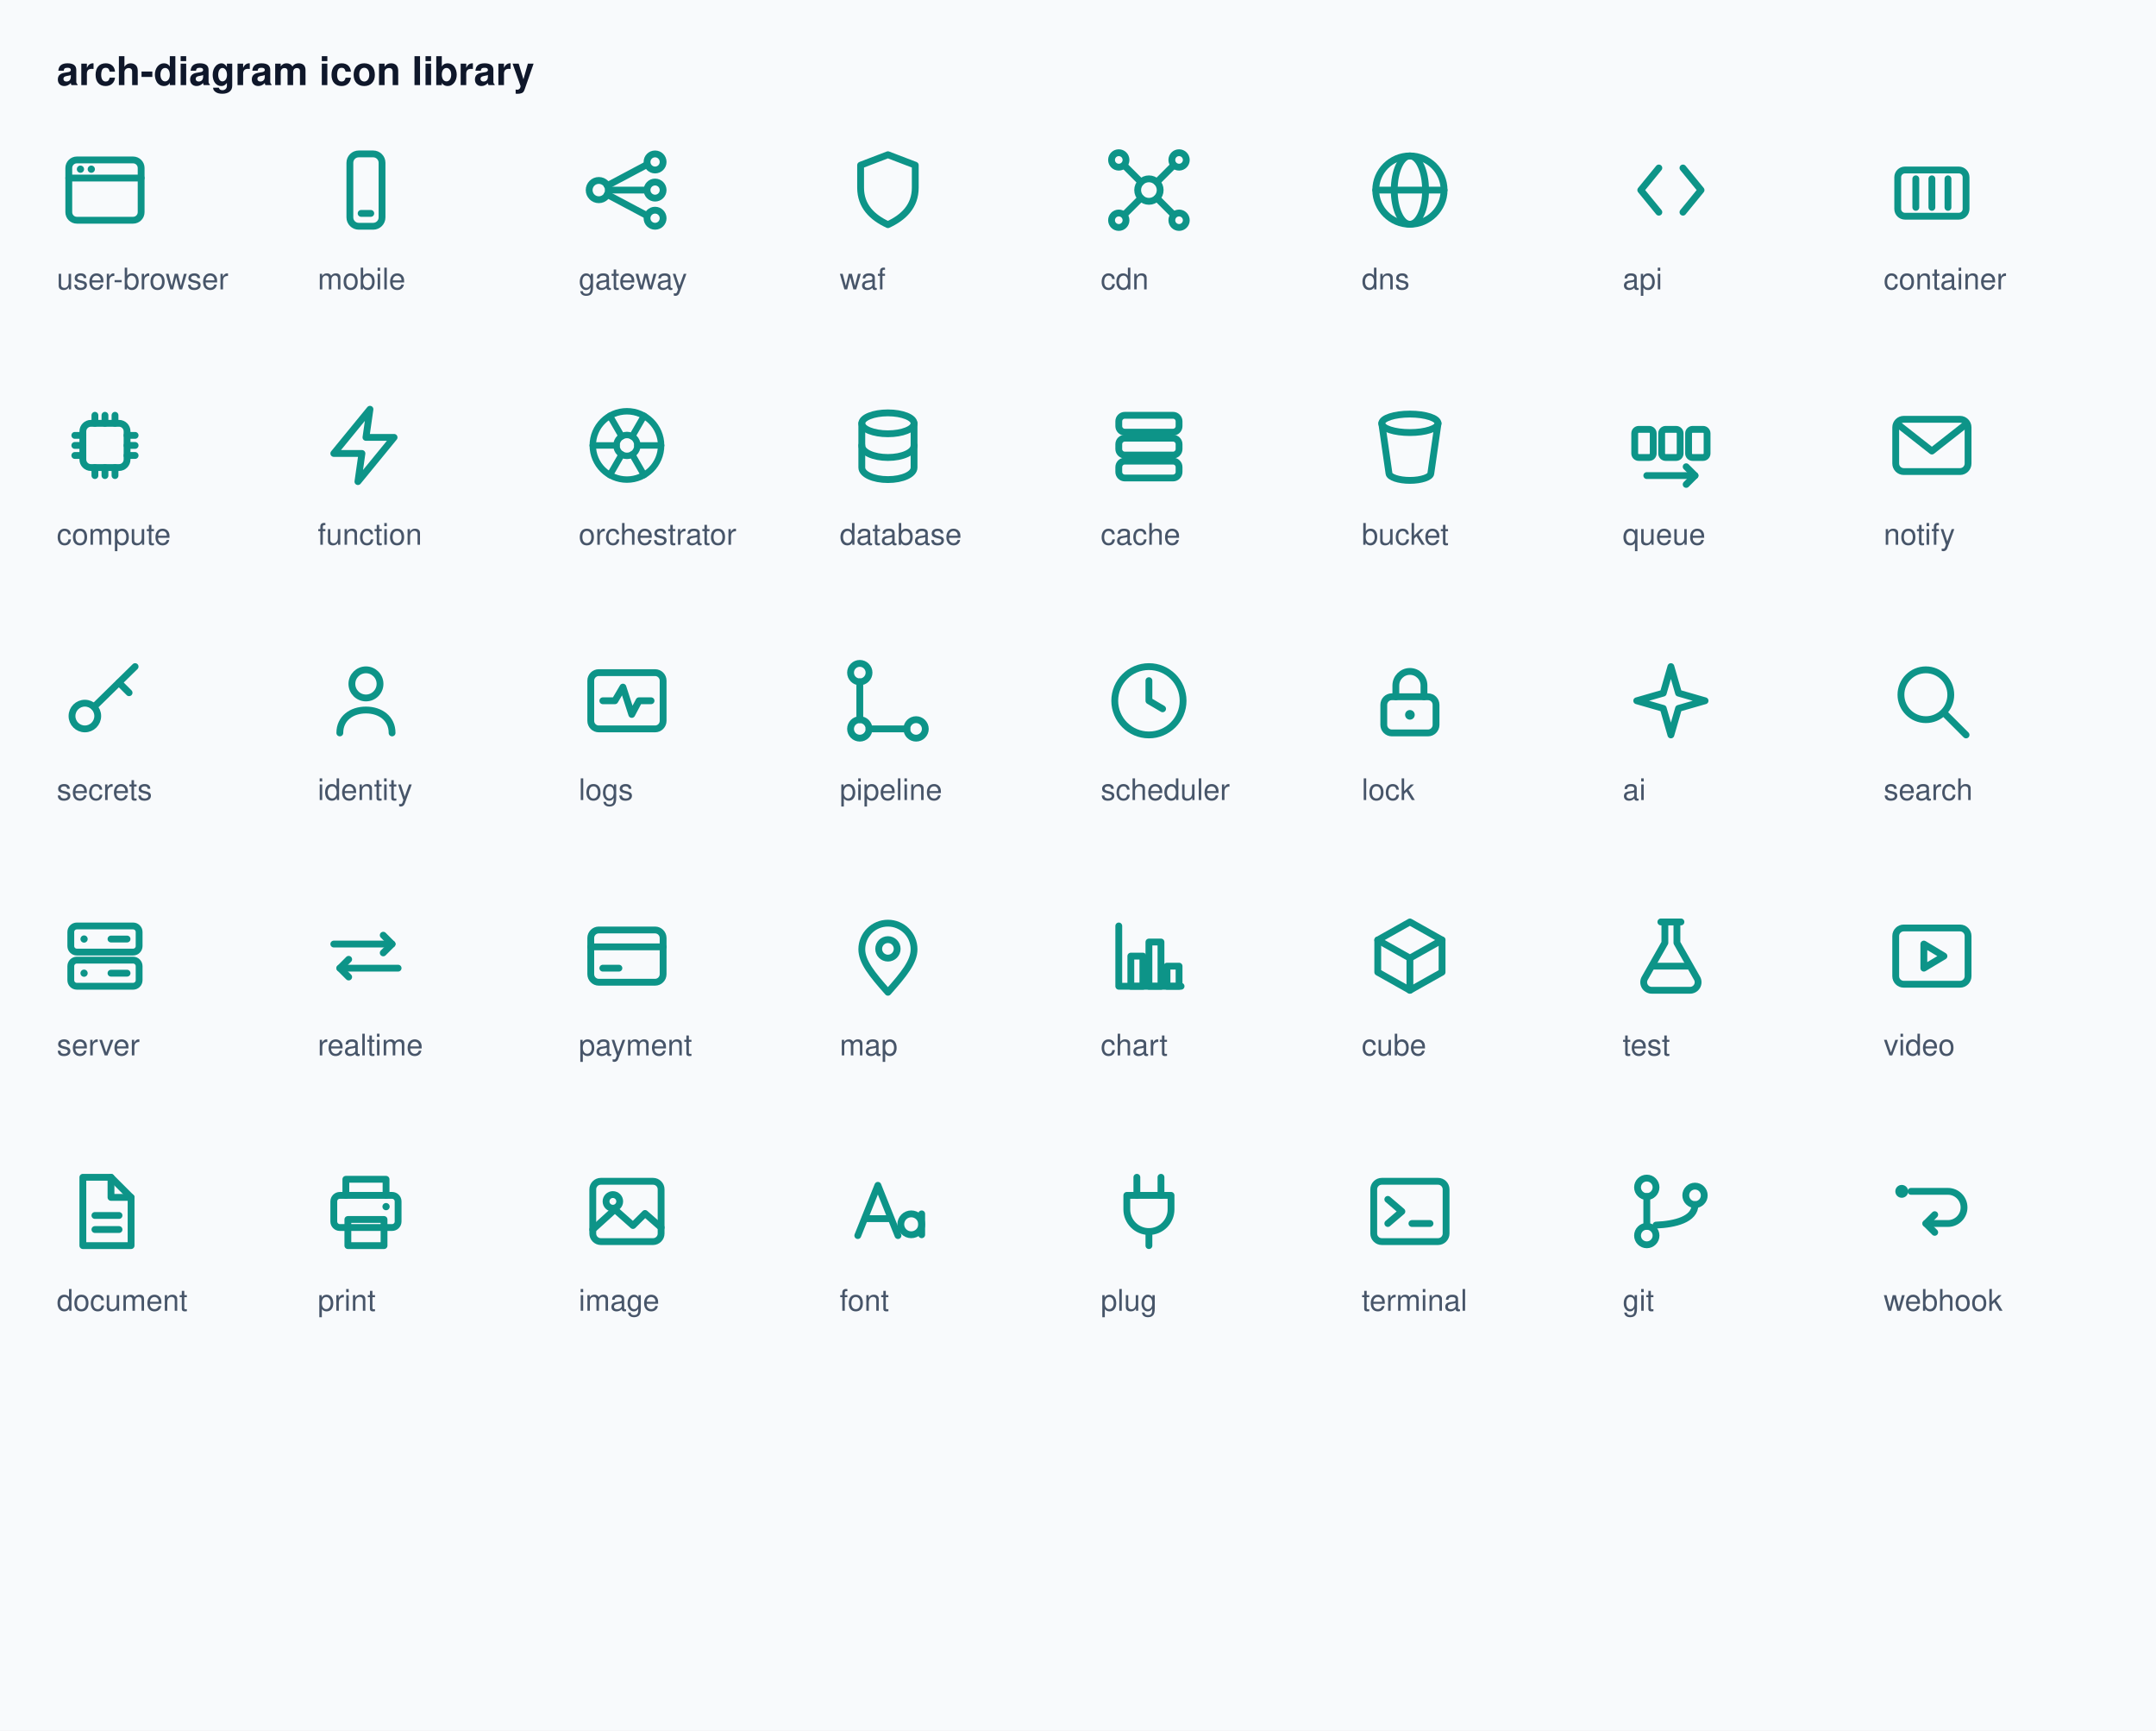
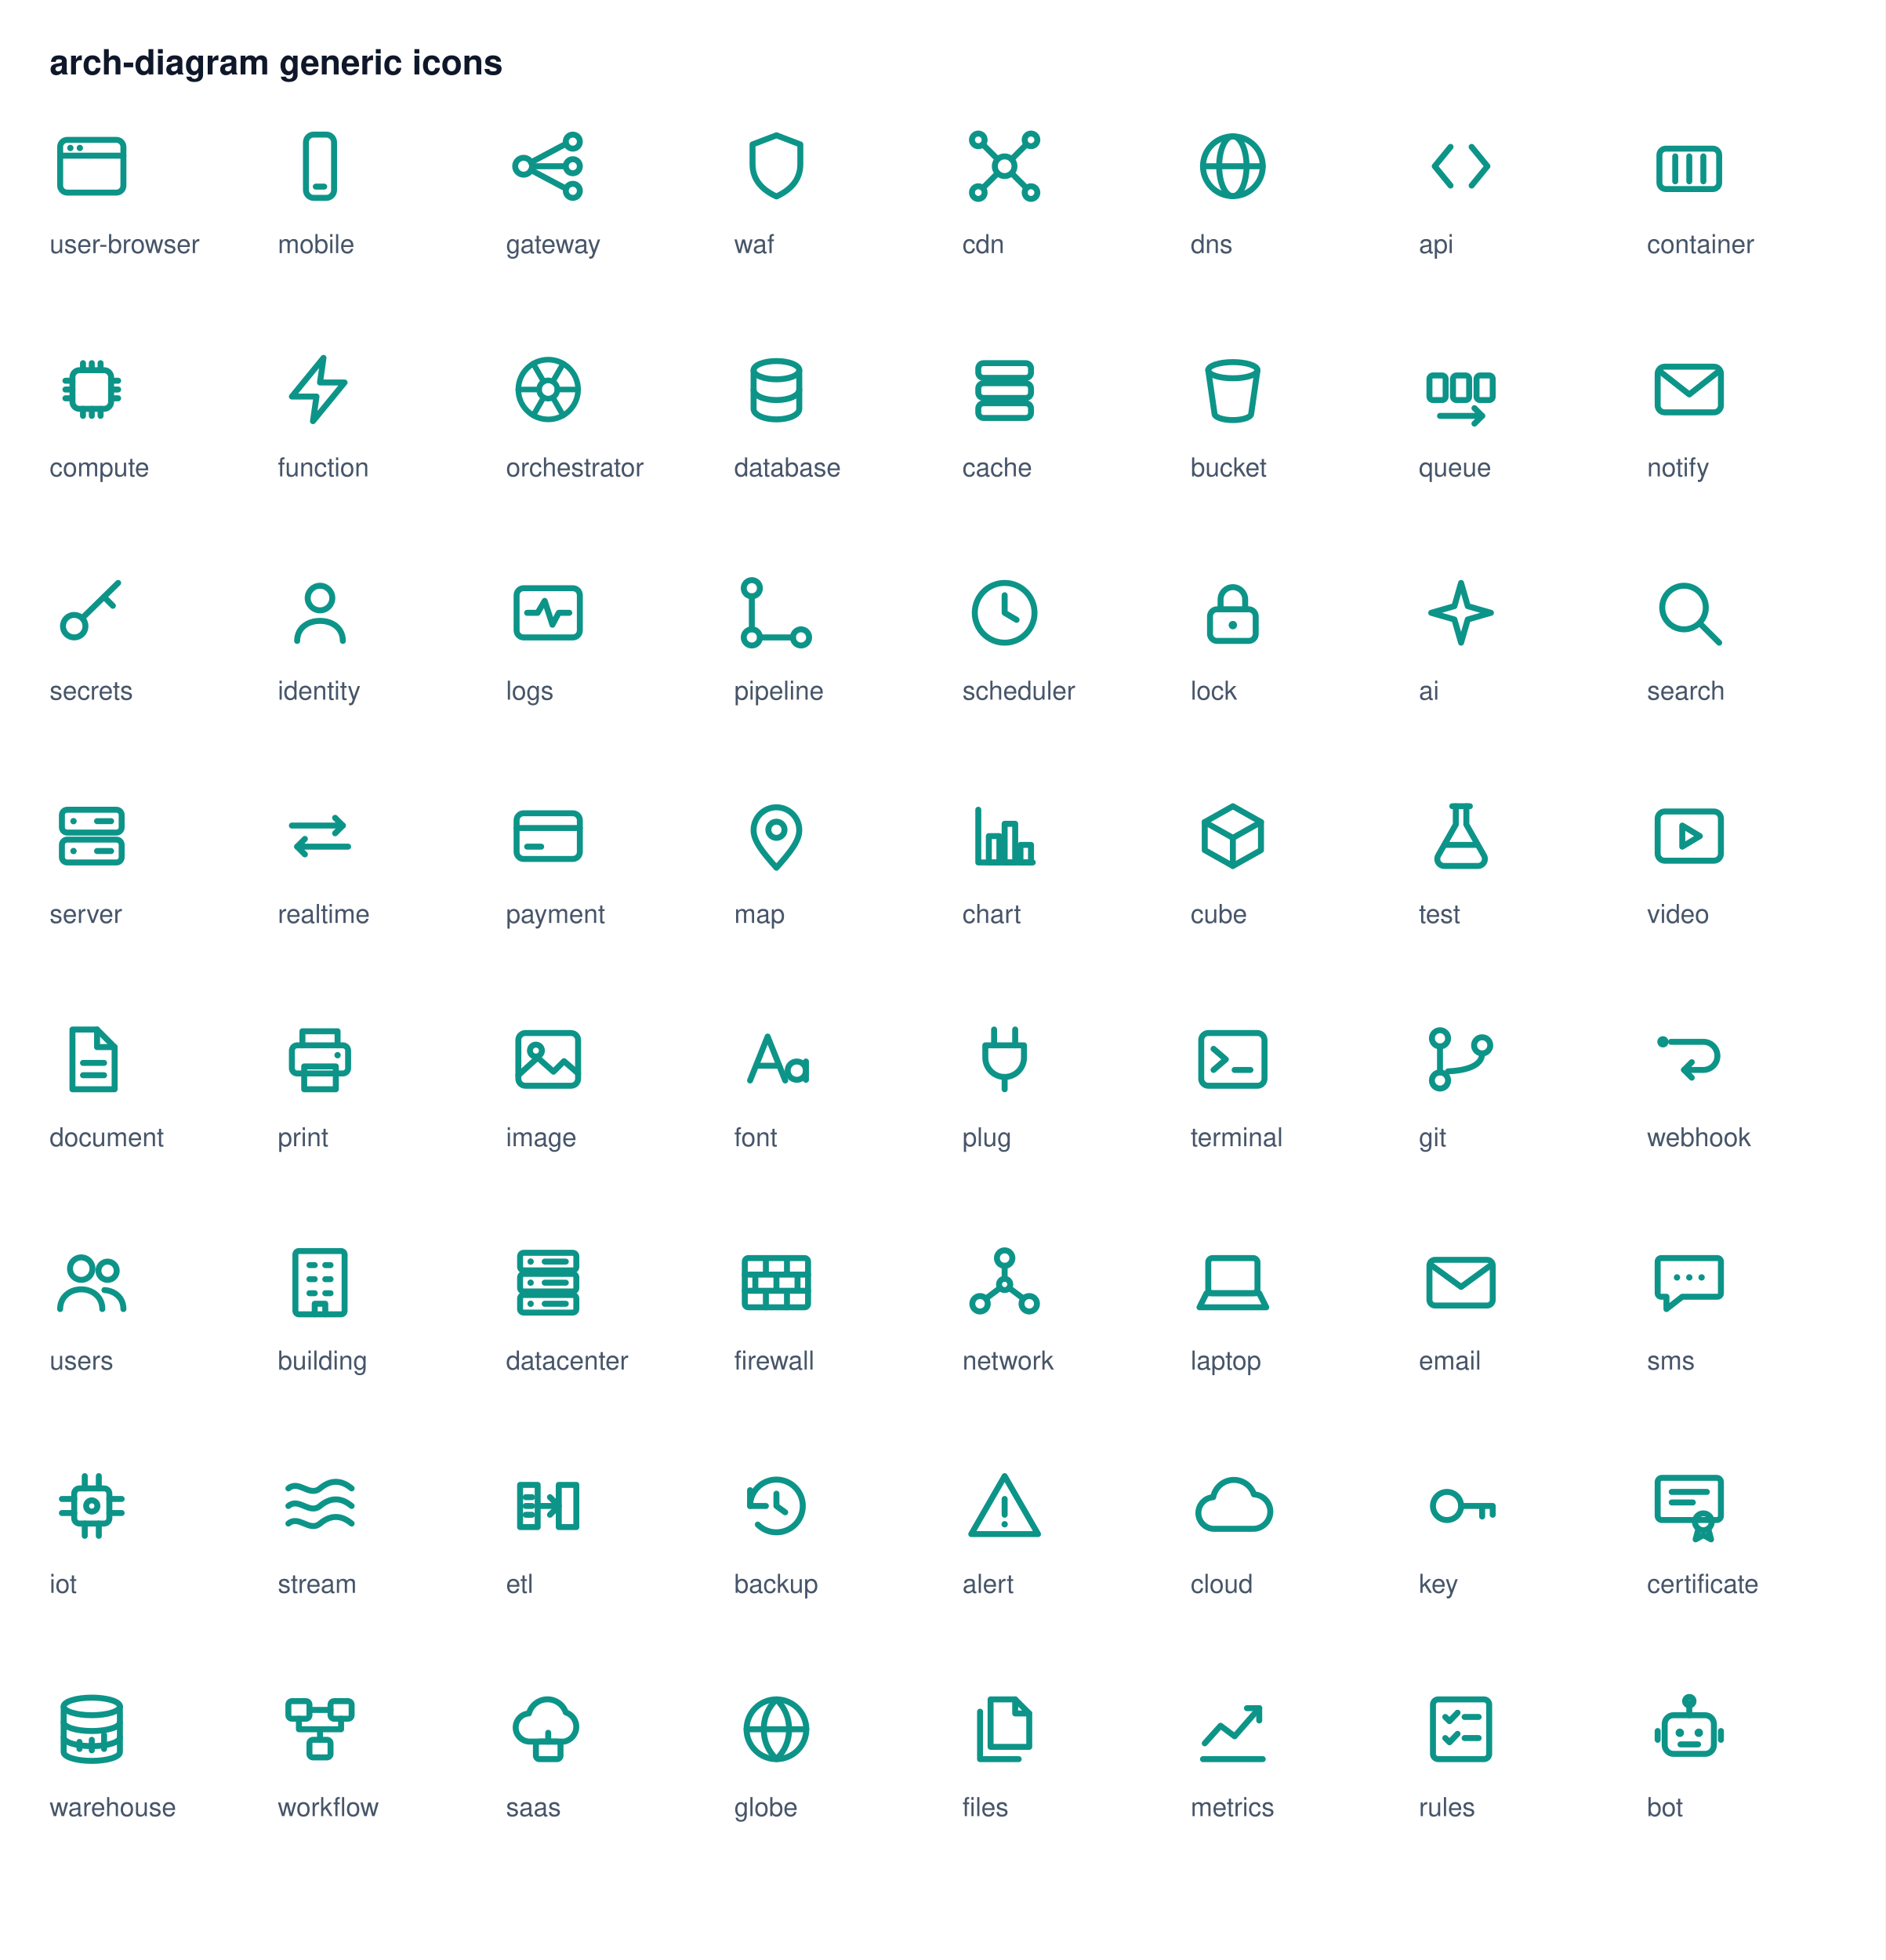
- <svg xmlns="http://www.w3.org/2000/svg" viewBox="0 0 760 610" font-family="-apple-system, Helvetica, Arial, sans-serif">
+ <svg xmlns="http://www.w3.org/2000/svg" viewBox="0 0 760 790" font-family="-apple-system, Helvetica, Arial, sans-serif">
  <defs>
    <symbol id="user-browser" viewBox="0 0 24 24">
      <g fill="none" stroke="currentColor" stroke-width="1.7" stroke-linecap="round" stroke-linejoin="round">
        <rect x="3" y="4.5" width="18" height="15" rx="2" />
        <line x1="3" y1="9" x2="21" y2="9" />
        <circle cx="5.9" cy="6.8" r="0.9" fill="currentColor" stroke="none" />
        <circle cx="8.6" cy="6.8" r="0.9" fill="currentColor" stroke="none" />
      </g>
    </symbol>
    <symbol id="mobile" viewBox="0 0 24 24">
      <g fill="none" stroke="currentColor" stroke-width="1.7" stroke-linecap="round" stroke-linejoin="round">
        <rect x="8" y="3" width="8" height="18" rx="2.2" />
        <line x1="10.8" y1="17.8" x2="13.2" y2="17.8" />
      </g>
    </symbol>
    <symbol id="gateway" viewBox="0 0 24 24">
      <g fill="none" stroke="currentColor" stroke-width="1.7" stroke-linecap="round" stroke-linejoin="round">
        <circle cx="5" cy="12" r="2.4" />
        <circle cx="19" cy="5" r="2" />
        <circle cx="19" cy="12" r="2" />
        <circle cx="19" cy="19" r="2" />
        <line x1="7.1" y1="10.9" x2="16.9" y2="5.7" />
        <line x1="7.4" y1="12" x2="16.8" y2="12" />
        <line x1="7.1" y1="13.1" x2="16.9" y2="18.3" />
      </g>
    </symbol>
    <symbol id="waf" viewBox="0 0 24 24">
      <g fill="none" stroke="currentColor" stroke-width="1.7" stroke-linecap="round" stroke-linejoin="round">
        <path d="M12 3.2 L18.8 5.8 v5.6 c0 4.6 -2.9 7.4 -6.8 9.2 c-3.9 -1.8 -6.8 -4.6 -6.8 -9.2 V5.8 Z" />
      </g>
    </symbol>
    <symbol id="cdn" viewBox="0 0 24 24">
      <g fill="none" stroke="currentColor" stroke-width="1.7" stroke-linecap="round" stroke-linejoin="round">
        <circle cx="12" cy="12" r="2.8" />
        <circle cx="4.5" cy="4.5" r="1.8" />
        <circle cx="19.5" cy="4.5" r="1.8" />
        <circle cx="4.5" cy="19.5" r="1.8" />
        <circle cx="19.5" cy="19.5" r="1.8" />
        <line x1="10" y1="10" x2="5.9" y2="5.9" />
        <line x1="14" y1="10" x2="18.1" y2="5.9" />
        <line x1="10" y1="14" x2="5.9" y2="18.1" />
        <line x1="14" y1="14" x2="18.1" y2="18.1" />
      </g>
    </symbol>
    <symbol id="dns" viewBox="0 0 24 24">
      <g fill="none" stroke="currentColor" stroke-width="1.7" stroke-linecap="round" stroke-linejoin="round">
        <circle cx="12" cy="12" r="8.5" />
        <line x1="3.5" y1="12" x2="20.5" y2="12" />
        <ellipse cx="12" cy="12" rx="3.9" ry="8.5" />
      </g>
    </symbol>
    <symbol id="api" viewBox="0 0 24 24">
      <g fill="none" stroke="currentColor" stroke-width="1.7" stroke-linecap="round" stroke-linejoin="round">
        <path d="M9 6.5 L4.5 12 L9 17.5" />
        <path d="M15 6.5 L19.5 12 L15 17.5" />
      </g>
    </symbol>
    <symbol id="container" viewBox="0 0 24 24">
      <g fill="none" stroke="currentColor" stroke-width="1.7" stroke-linecap="round" stroke-linejoin="round">
        <rect x="3.5" y="7" width="17" height="11.5" rx="1.8" />
        <line x1="8" y1="9.2" x2="8" y2="16.3" />
        <line x1="12" y1="9.2" x2="12" y2="16.3" />
        <line x1="16" y1="9.2" x2="16" y2="16.3" />
      </g>
    </symbol>
    <symbol id="compute" viewBox="0 0 24 24">
      <g fill="none" stroke="currentColor" stroke-width="1.7" stroke-linecap="round" stroke-linejoin="round">
        <rect x="6.5" y="6.5" width="11" height="11" rx="2" />
        <line x1="9.5" y1="4.5" x2="9.5" y2="6.5" />
        <line x1="12" y1="4.5" x2="12" y2="6.5" />
        <line x1="14.5" y1="4.5" x2="14.5" y2="6.5" />
        <line x1="9.5" y1="17.5" x2="9.5" y2="19.5" />
        <line x1="12" y1="17.5" x2="12" y2="19.5" />
        <line x1="14.5" y1="17.5" x2="14.5" y2="19.5" />
        <line x1="4.5" y1="9.5" x2="6.5" y2="9.5" />
        <line x1="4.5" y1="12" x2="6.5" y2="12" />
        <line x1="4.5" y1="14.5" x2="6.5" y2="14.5" />
        <line x1="17.5" y1="9.5" x2="19.5" y2="9.5" />
        <line x1="17.5" y1="12" x2="19.5" y2="12" />
        <line x1="17.5" y1="14.5" x2="19.5" y2="14.5" />
      </g>
    </symbol>
    <symbol id="function" viewBox="0 0 24 24">
      <g fill="none" stroke="currentColor" stroke-width="1.7" stroke-linecap="round" stroke-linejoin="round">
        <path d="M13 3 L4 14 h7 l-1 7 9 -11 h-7 l1 -7 z" />
      </g>
    </symbol>
    <symbol id="orchestrator" viewBox="0 0 24 24">
      <g fill="none" stroke="currentColor" stroke-width="1.6" stroke-linecap="round" stroke-linejoin="round">
        <circle cx="12" cy="12" r="8.5" />
        <circle cx="12" cy="12" r="2.6" />
        <line x1="14.6" y1="12" x2="20.5" y2="12" />
        <line x1="13.3" y1="14.25" x2="16.25" y2="19.36" />
        <line x1="10.7" y1="14.25" x2="7.75" y2="19.36" />
        <line x1="9.4" y1="12" x2="3.5" y2="12" />
        <line x1="10.7" y1="9.75" x2="7.75" y2="4.64" />
        <line x1="13.3" y1="9.75" x2="16.25" y2="4.64" />
      </g>
    </symbol>
    <symbol id="database" viewBox="0 0 24 24">
      <g fill="none" stroke="currentColor" stroke-width="1.7" stroke-linecap="round" stroke-linejoin="round">
        <ellipse cx="12" cy="6.5" rx="6.5" ry="2.6" />
        <path d="M5.5 6.5 v11 c0 1.7 2.9 3 6.5 3 s6.5 -1.3 6.5 -3 v-11" />
        <path d="M5.5 12 c0 1.7 2.9 3 6.5 3 s6.5 -1.3 6.5 -3" />
      </g>
    </symbol>
    <symbol id="cache" viewBox="0 0 24 24">
      <g fill="none" stroke="currentColor" stroke-width="1.7" stroke-linecap="round" stroke-linejoin="round">
        <rect x="4.5" y="4.5" width="15" height="4.2" rx="1.5" />
        <rect x="4.5" y="10.2" width="15" height="4.2" rx="1.5" />
        <rect x="4.5" y="15.9" width="15" height="4.2" rx="1.5" />
      </g>
    </symbol>
    <symbol id="bucket" viewBox="0 0 24 24">
      <g fill="none" stroke="currentColor" stroke-width="1.7" stroke-linecap="round" stroke-linejoin="round">
        <ellipse cx="12" cy="6.5" rx="7" ry="2.3" />
        <path d="M5 6.5 L6.8 19 c0.1 0.9 2.4 1.7 5.2 1.7 s5.1 -0.8 5.2 -1.7 L19 6.5" />
      </g>
    </symbol>
    <symbol id="queue" viewBox="0 0 24 24">
      <g fill="none" stroke="currentColor" stroke-width="1.7" stroke-linecap="round" stroke-linejoin="round">
        <rect x="3" y="8" width="4.6" height="7" rx="1" />
        <rect x="9.7" y="8" width="4.6" height="7" rx="1" />
        <rect x="16.4" y="8" width="4.6" height="7" rx="1" />
        <line x1="6" y1="19.5" x2="18" y2="19.5" />
        <path d="M15.8 17.3 L18 19.5 L15.8 21.7" fill="none" />
      </g>
    </symbol>
    <symbol id="notify" viewBox="0 0 24 24">
      <g fill="none" stroke="currentColor" stroke-width="1.7" stroke-linecap="round" stroke-linejoin="round">
        <rect x="3" y="5.5" width="18" height="13" rx="2" />
        <path d="M3.6 6.8 L12 13.4 L20.4 6.8" />
      </g>
    </symbol>
    <symbol id="secrets" viewBox="0 0 24 24">
      <g fill="none" stroke="currentColor" stroke-width="1.7" stroke-linecap="round" stroke-linejoin="round">
        <circle cx="7" cy="15.8" r="3.2" />
        <line x1="9.3" y1="13.5" x2="19.5" y2="3.5" />
        <line x1="15.5" y1="7.5" x2="18" y2="10" />
      </g>
    </symbol>
    <symbol id="identity" viewBox="0 0 24 24">
      <g fill="none" stroke="currentColor" stroke-width="1.7" stroke-linecap="round" stroke-linejoin="round">
        <circle cx="12" cy="7.8" r="3.5" />
        <path d="M5.5 20 c0 -3.6 2.9 -5.7 6.5 -5.7 s6.5 2.1 6.5 5.7" />
      </g>
    </symbol>
    <symbol id="logs" viewBox="0 0 24 24">
      <g fill="none" stroke="currentColor" stroke-width="1.7" stroke-linecap="round" stroke-linejoin="round">
        <rect x="3" y="5" width="18" height="14" rx="2" />
        <polyline points="6,12 9,12 11,8.6 13.2,15.4 15,12 18,12" />
      </g>
    </symbol>
    <symbol id="pipeline" viewBox="0 0 24 24">
      <g fill="none" stroke="currentColor" stroke-width="1.7" stroke-linecap="round" stroke-linejoin="round">
        <circle cx="5" cy="5" r="2.3" />
        <circle cx="5" cy="19" r="2.3" />
        <circle cx="19" cy="19" r="2.3" />
        <line x1="5" y1="7.3" x2="5" y2="16.7" />
        <line x1="7.3" y1="19" x2="16.7" y2="19" />
      </g>
    </symbol>
    <symbol id="scheduler" viewBox="0 0 24 24">
      <g fill="none" stroke="currentColor" stroke-width="1.7" stroke-linecap="round" stroke-linejoin="round">
        <circle cx="12" cy="12" r="8.5" />
        <path d="M12 7 v5 l3.4 2" />
      </g>
    </symbol>
    <symbol id="lock" viewBox="0 0 24 24">
      <g fill="none" stroke="currentColor" stroke-width="1.7" stroke-linecap="round" stroke-linejoin="round">
        <rect x="5.5" y="11" width="13" height="9" rx="2" />
        <path d="M8.5 11 V8.2 a3.5 3.5 0 0 1 7 0 V11" />
        <circle cx="12" cy="15.5" r="1.2" fill="currentColor" stroke="none" />
      </g>
    </symbol>
    <symbol id="ai" viewBox="0 0 24 24">
      <g fill="none" stroke="currentColor" stroke-width="1.7" stroke-linecap="round" stroke-linejoin="round">
        <path d="M12 3.5 L13.9 10.1 L20.5 12 L13.9 13.9 L12 20.5 L10.1 13.9 L3.5 12 L10.1 10.1 Z" />
      </g>
    </symbol>
    <symbol id="search" viewBox="0 0 24 24">
      <g fill="none" stroke="currentColor" stroke-width="1.7" stroke-linecap="round" stroke-linejoin="round">
        <circle cx="10.5" cy="10.5" r="6.2" />
        <line x1="15.1" y1="15.1" x2="20.5" y2="20.5" />
      </g>
    </symbol>
    <symbol id="server" viewBox="0 0 24 24">
      <g fill="none" stroke="currentColor" stroke-width="1.7" stroke-linecap="round" stroke-linejoin="round">
        <rect x="3.5" y="4.5" width="17" height="6.5" rx="1.5" />
        <rect x="3.5" y="13" width="17" height="6.5" rx="1.5" />
        <circle cx="6.8" cy="7.75" r="0.9" fill="currentColor" stroke="none" />
        <circle cx="6.8" cy="16.25" r="0.9" fill="currentColor" stroke="none" />
        <line x1="13.5" y1="7.75" x2="17.5" y2="7.75" />
        <line x1="13.5" y1="16.25" x2="17.5" y2="16.25" />
      </g>
    </symbol>
    <symbol id="realtime" viewBox="0 0 24 24">
      <g fill="none" stroke="currentColor" stroke-width="1.7" stroke-linecap="round" stroke-linejoin="round">
        <line x1="4" y1="9" x2="18.5" y2="9" />
        <path d="M16.3 6.8 L18.5 9 L16.3 11.2" />
        <line x1="20" y1="15" x2="5.5" y2="15" />
        <path d="M7.7 12.8 L5.5 15 L7.7 17.2" />
      </g>
    </symbol>
    <symbol id="payment" viewBox="0 0 24 24">
      <g fill="none" stroke="currentColor" stroke-width="1.7" stroke-linecap="round" stroke-linejoin="round">
        <rect x="3" y="5.5" width="18" height="13" rx="2" />
        <line x1="3" y1="9.7" x2="21" y2="9.7" />
        <line x1="6" y1="15" x2="10" y2="15" />
      </g>
    </symbol>
    <symbol id="map" viewBox="0 0 24 24">
      <g fill="none" stroke="currentColor" stroke-width="1.7" stroke-linecap="round" stroke-linejoin="round">
        <path d="M12 21 c-4 -4.5 -6.5 -7.6 -6.5 -10.7 a6.5 6.5 0 0 1 13 0 c0 3.1 -2.5 6.2 -6.5 10.7 Z" />
        <circle cx="12" cy="10.2" r="2.3" />
      </g>
    </symbol>
    <symbol id="chart" viewBox="0 0 24 24">
      <g fill="none" stroke="currentColor" stroke-width="1.7" stroke-linecap="round" stroke-linejoin="round">
        <path d="M4.5 4.5 V19.5 H20" />
        <rect x="7.5" y="12" width="3" height="7.5" />
        <rect x="12" y="8.5" width="3" height="11" />
        <rect x="16.5" y="14.5" width="3" height="5" />
      </g>
    </symbol>
    <symbol id="cube" viewBox="0 0 24 24">
      <g fill="none" stroke="currentColor" stroke-width="1.7" stroke-linecap="round" stroke-linejoin="round">
        <path d="M12 3.5 L20 8 v8 L12 20.5 L4 16 V8 Z" />
        <path d="M4 8 L12 12.5 L20 8" />
        <line x1="12" y1="12.5" x2="12" y2="20.5" />
      </g>
    </symbol>
    <symbol id="test" viewBox="0 0 24 24">
      <g fill="none" stroke="currentColor" stroke-width="1.7" stroke-linecap="round" stroke-linejoin="round">
        <line x1="9.5" y1="3.5" x2="14.5" y2="3.5" />
        <path d="M10.5 3.5 v5.2 L5.5 17.5 a2 2 0 0 0 1.8 3 h9.4 a2 2 0 0 0 1.8 -3 L13.5 8.7 V3.5" />
        <line x1="7.8" y1="14.5" x2="16.2" y2="14.5" />
      </g>
    </symbol>
    <symbol id="video" viewBox="0 0 24 24">
      <g fill="none" stroke="currentColor" stroke-width="1.7" stroke-linecap="round" stroke-linejoin="round">
        <rect x="3" y="5" width="18" height="14" rx="2" />
        <path d="M10 9 L15 12 L10 15 Z" />
      </g>
    </symbol>
    <symbol id="document" viewBox="0 0 24 24">
      <g fill="none" stroke="currentColor" stroke-width="1.7" stroke-linecap="round" stroke-linejoin="round">
        <path d="M6.5 3.5 h7 L18.5 8.5 V20.5 h-12 Z" />
        <path d="M13.5 3.5 V8.5 H18.5" />
        <line x1="9.5" y1="13" x2="15.5" y2="13" />
        <line x1="9.5" y1="16.5" x2="15.5" y2="16.5" />
      </g>
    </symbol>
    <symbol id="print" viewBox="0 0 24 24">
      <g fill="none" stroke="currentColor" stroke-width="1.7" stroke-linecap="round" stroke-linejoin="round">
        <path d="M7 8 V4 h10 v4" />
        <rect x="4" y="8" width="16" height="8" rx="1.5" />
        <rect x="7.5" y="14" width="9" height="6.5" />
        <circle cx="17" cy="10.8" r="0.9" fill="currentColor" stroke="none" />
      </g>
    </symbol>
    <symbol id="image" viewBox="0 0 24 24">
      <g fill="none" stroke="currentColor" stroke-width="1.7" stroke-linecap="round" stroke-linejoin="round">
        <rect x="3.5" y="4.5" width="17" height="15" rx="2" />
        <circle cx="8.5" cy="9.5" r="1.7" />
        <path d="M3.5 16.5 L9 11.5 L13.5 15.5 L16.5 12.5 L20.5 16" />
      </g>
    </symbol>
    <symbol id="font" viewBox="0 0 24 24">
      <g fill="none" stroke="currentColor" stroke-width="1.7" stroke-linecap="round" stroke-linejoin="round">
        <path d="M4.5 18 L9.5 5.5 L14.5 18" />
        <line x1="6.3" y1="13.8" x2="12.7" y2="13.8" />
        <circle cx="17.8" cy="15.2" r="2.6" />
        <line x1="20.4" y1="12.6" x2="20.4" y2="17.8" />
      </g>
    </symbol>
    <symbol id="plug" viewBox="0 0 24 24">
      <g fill="none" stroke="currentColor" stroke-width="1.7" stroke-linecap="round" stroke-linejoin="round">
        <line x1="9" y1="3.5" x2="9" y2="8" />
        <line x1="15" y1="3.5" x2="15" y2="8" />
        <path d="M6.5 8 h11 v3.5 a5.5 5.5 0 0 1 -11 0 Z" />
        <line x1="12" y1="17" x2="12" y2="20.5" />
      </g>
    </symbol>
    <symbol id="terminal" viewBox="0 0 24 24">
      <g fill="none" stroke="currentColor" stroke-width="1.7" stroke-linecap="round" stroke-linejoin="round">
        <rect x="3" y="4.5" width="18" height="15" rx="2" />
        <path d="M6.5 9 L10 12 L6.5 15" />
        <line x1="12.5" y1="15" x2="17" y2="15" />
      </g>
    </symbol>
    <symbol id="git" viewBox="0 0 24 24">
      <g fill="none" stroke="currentColor" stroke-width="1.7" stroke-linecap="round" stroke-linejoin="round">
        <circle cx="6" cy="6" r="2.3" />
        <circle cx="6" cy="18" r="2.3" />
        <circle cx="18" cy="8" r="2.3" />
        <line x1="6" y1="8.3" x2="6" y2="15.7" />
        <path d="M18 10.3 C18 14 13 15.2 8.3 15.4" />
      </g>
    </symbol>
    <symbol id="webhook" viewBox="0 0 24 24">
      <g fill="none" stroke="currentColor" stroke-width="1.7" stroke-linecap="round" stroke-linejoin="round">
        <circle cx="4.5" cy="7" r="1.6" fill="currentColor" stroke="none" />
        <path d="M6.8 7 H16 a4 4 0 0 1 0 8 H10.5" />
        <path d="M12.7 12.8 L10.5 15 L12.7 17.2" />
      </g>
    </symbol>
+     <symbol id="users" viewBox="0 0 24 24">
+       <g fill="none" stroke="currentColor" stroke-width="1.7" stroke-linecap="round" stroke-linejoin="round">
+         <circle cx="9" cy="8" r="3.2" />
+         <path d="M3 19.5c0-3.4 2.7-5.6 6-5.6s6 2.2 6 5.6" />
+         <circle cx="16.5" cy="8.6" r="2.6" />
+         <path d="M15.6 14.1c3 .2 5.4 2.2 5.4 5.4" />
+       </g>
+     </symbol>
+     <symbol id="building" viewBox="0 0 24 24">
+       <g fill="none" stroke="currentColor" stroke-width="1.7" stroke-linecap="round" stroke-linejoin="round">
+         <rect x="5" y="3" width="14" height="18" rx="1" />
+         <path d="M9 7h1.5M13.5 7H15M9 11h1.5M13.5 11H15M9 15h1.5M13.5 15H15" />
+         <path d="M10.5 21v-3h3v3" />
+       </g>
+     </symbol>
+     <symbol id="datacenter" viewBox="0 0 24 24">
+       <g fill="none" stroke="currentColor" stroke-width="1.7" stroke-linecap="round" stroke-linejoin="round">
+         <rect x="4" y="3.5" width="16" height="5" rx="1" />
+         <rect x="4" y="9.5" width="16" height="5" rx="1" />
+         <rect x="4" y="15.5" width="16" height="5" rx="1" />
+         <circle cx="7" cy="6" r=".9" fill="currentColor" stroke="none" />
+         <circle cx="7" cy="12" r=".9" fill="currentColor" stroke="none" />
+         <circle cx="7" cy="18" r=".9" fill="currentColor" stroke="none" />
+         <path d="M11 6h6M11 12h6M11 18h6" />
+       </g>
+     </symbol>
+     <symbol id="firewall" viewBox="0 0 24 24">
+       <g fill="none" stroke="currentColor" stroke-width="1.7" stroke-linecap="round" stroke-linejoin="round">
+         <rect x="3" y="5" width="18" height="14" rx="1" />
+         <path d="M3 9.7h18M3 14.3h18M9 5v4.7M15 5v4.7M6 9.7v4.6M12 9.7v4.6M18 9.7v4.6M9 14.3V19M15 14.3V19" />
+       </g>
+     </symbol>
+     <symbol id="network" viewBox="0 0 24 24">
+       <g fill="none" stroke="currentColor" stroke-width="1.7" stroke-linecap="round" stroke-linejoin="round">
+         <circle cx="12" cy="5" r="2.2" />
+         <circle cx="5" cy="18" r="2.2" />
+         <circle cx="19" cy="18" r="2.2" />
+         <circle cx="12" cy="12.5" r="1.6" />
+         <path d="M12 7.2v3.7M10.7 13.5l-4 3M13.3 13.5l4 3" />
+       </g>
+     </symbol>
+     <symbol id="laptop" viewBox="0 0 24 24">
+       <g fill="none" stroke="currentColor" stroke-width="1.7" stroke-linecap="round" stroke-linejoin="round">
+         <rect x="5" y="5" width="14" height="10" rx="1.2" />
+         <path d="M2.5 19h19l-2-4h-15z" />
+       </g>
+     </symbol>
+     <symbol id="email" viewBox="0 0 24 24">
+       <g fill="none" stroke="currentColor" stroke-width="1.7" stroke-linecap="round" stroke-linejoin="round">
+         <rect x="3" y="5.5" width="18" height="13" rx="1.6" />
+         <path d="M3.5 7l8.5 6.2L20.5 7" />
+       </g>
+     </symbol>
+     <symbol id="sms" viewBox="0 0 24 24">
+       <g fill="none" stroke="currentColor" stroke-width="1.7" stroke-linecap="round" stroke-linejoin="round">
+         <path d="M4 5h16a1 1 0 0 1 1 1v9a1 1 0 0 1-1 1H10l-4.5 3.5V16H4a1 1 0 0 1-1-1V6a1 1 0 0 1 1-1z" />
+         <circle cx="8.5" cy="10.5" r=".9" fill="currentColor" stroke="none" />
+         <circle cx="12" cy="10.5" r=".9" fill="currentColor" stroke="none" />
+         <circle cx="15.5" cy="10.5" r=".9" fill="currentColor" stroke="none" />
+       </g>
+     </symbol>
+     <symbol id="iot" viewBox="0 0 24 24">
+       <g fill="none" stroke="currentColor" stroke-width="1.7" stroke-linecap="round" stroke-linejoin="round">
+         <rect x="7" y="7" width="10" height="10" rx="1.5" />
+         <path d="M10 3.5V7M14 3.5V7M10 17v3.5M14 17v3.5M3.5 10H7M3.5 14H7M17 10h3.5M17 14h3.5" />
+         <circle cx="12" cy="12" r="1.6" />
+       </g>
+     </symbol>
+     <symbol id="stream" viewBox="0 0 24 24">
+       <g fill="none" stroke="currentColor" stroke-width="1.7" stroke-linecap="round" stroke-linejoin="round">
+         <path d="M3 7c3-2.5 6 2.5 9 0s6-2.5 9 0M3 12c3-2.5 6 2.5 9 0s6-2.5 9 0M3 17c3-2.5 6 2.5 9 0s6-2.5 9 0" />
+       </g>
+     </symbol>
+     <symbol id="etl" viewBox="0 0 24 24">
+       <g fill="none" stroke="currentColor" stroke-width="1.7" stroke-linecap="round" stroke-linejoin="round">
+         <path d="M4 6h5v12H4zM15 6h5v12h-5z" />
+         <path d="M9 12h6M12.5 9.5L15 12l-2.5 2.5" />
+         <path d="M5.6 9.5h1.8M5.6 12h1.8M5.6 14.5h1.8" />
+       </g>
+     </symbol>
+     <symbol id="backup" viewBox="0 0 24 24">
+       <g fill="none" stroke="currentColor" stroke-width="1.7" stroke-linecap="round" stroke-linejoin="round">
+         <path d="M4.5 12a7.5 7.5 0 1 1 2.2 5.3" />
+         <path d="M4.5 7.5V12H9" />
+         <path d="M12 8.5V12l2.5 1.8" />
+       </g>
+     </symbol>
+     <symbol id="alert" viewBox="0 0 24 24">
+       <g fill="none" stroke="currentColor" stroke-width="1.7" stroke-linecap="round" stroke-linejoin="round">
+         <path d="M12 3.5L21.5 20h-19z" />
+         <path d="M12 10v4.5" />
+         <circle cx="12" cy="17.2" r=".9" fill="currentColor" stroke="none" />
+       </g>
+     </symbol>
+     <symbol id="cloud" viewBox="0 0 24 24">
+       <g fill="none" stroke="currentColor" stroke-width="1.7" stroke-linecap="round" stroke-linejoin="round">
+         <path d="M7 18.5a4.5 4.5 0 0 1-.6-9A6 6 0 0 1 18 8.7a4.9 4.9 0 0 1-.5 9.8z" />
+       </g>
+     </symbol>
+     <symbol id="key" viewBox="0 0 24 24">
+       <g fill="none" stroke="currentColor" stroke-width="1.7" stroke-linecap="round" stroke-linejoin="round">
+         <circle cx="8" cy="12" r="4" />
+         <path d="M12 12h9M18 12v3M21 12v2.5" />
+       </g>
+     </symbol>
+     <symbol id="certificate" viewBox="0 0 24 24">
+       <g fill="none" stroke="currentColor" stroke-width="1.7" stroke-linecap="round" stroke-linejoin="round">
+         <rect x="3" y="4" width="18" height="12" rx="1.2" />
+         <path d="M7 8h10M7 11h6" />
+         <circle cx="16" cy="16.5" r="2.4" />
+         <path d="M14.6 18.5l-.8 3 2.2-1.2 2.2 1.2-.8-3" />
+       </g>
+     </symbol>
+     <symbol id="warehouse" viewBox="0 0 24 24">
+       <g fill="none" stroke="currentColor" stroke-width="1.7" stroke-linecap="round" stroke-linejoin="round">
+         <ellipse cx="12" cy="5.5" rx="8" ry="2.5" />
+         <path d="M4 5.5v13c0 1.4 3.6 2.5 8 2.5s8-1.1 8-2.5v-13" />
+         <path d="M4 10c0 1.4 3.6 2.5 8 2.5s8-1.1 8-2.5M4 14.3c0 1.4 3.6 2.5 8 2.5s8-1.1 8-2.5" />
+         <path d="M8.5 17.6v-2M12 18v-3M15.5 17.6v-4" />
+       </g>
+     </symbol>
+     <symbol id="workflow" viewBox="0 0 24 24">
+       <g fill="none" stroke="currentColor" stroke-width="1.7" stroke-linecap="round" stroke-linejoin="round">
+         <rect x="3" y="4" width="6" height="5" rx="1" />
+         <rect x="15" y="4" width="6" height="5" rx="1" />
+         <rect x="9" y="15" width="6" height="5" rx="1" />
+         <path d="M9 6.5h6M18 9v3H12v3M6 9v3h6" />
+       </g>
+     </symbol>
+     <symbol id="saas" viewBox="0 0 24 24">
+       <g fill="none" stroke="currentColor" stroke-width="1.7" stroke-linecap="round" stroke-linejoin="round">
+         <path d="M7 15.5a4 4 0 0 1-.5-8A5.5 5.5 0 0 1 17 7.2a4.3 4.3 0 0 1-.4 8.3z" />
+         <rect x="8.5" y="15.5" width="7" height="5" rx="1" />
+         <path d="M12 13v2.5" />
+       </g>
+     </symbol>
+     <symbol id="globe" viewBox="0 0 24 24">
+       <g fill="none" stroke="currentColor" stroke-width="1.7" stroke-linecap="round" stroke-linejoin="round">
+         <circle cx="12" cy="12" r="8.5" />
+         <path d="M3.5 12h17M12 3.5c2.6 2.6 3.6 5.4 3.6 8.5s-1 5.9-3.6 8.5M12 3.5C9.4 6.1 8.4 8.9 8.4 12s1 5.9 3.6 8.5" />
+       </g>
+     </symbol>
+     <symbol id="files" viewBox="0 0 24 24">
+       <g fill="none" stroke="currentColor" stroke-width="1.7" stroke-linecap="round" stroke-linejoin="round">
+         <path d="M8 3.5h7l4 4V17H8z" />
+         <path d="M15 3.5v4h4" />
+         <path d="M5 7v13.5h11" />
+       </g>
+     </symbol>
+     <symbol id="metrics" viewBox="0 0 24 24">
+       <g fill="none" stroke="currentColor" stroke-width="1.7" stroke-linecap="round" stroke-linejoin="round">
+         <path d="M3.5 20.5h17" />
+         <path d="M4 16l4.5-5 4 3 7-8" />
+         <path d="M16 6h3.5v3.5" />
+       </g>
+     </symbol>
+     <symbol id="rules" viewBox="0 0 24 24">
+       <g fill="none" stroke="currentColor" stroke-width="1.7" stroke-linecap="round" stroke-linejoin="round">
+         <rect x="4" y="3.5" width="16" height="17" rx="1.5" />
+         <path d="M7.5 8.5l1.2 1.2 2.3-2.4M13 8.5h4M7.5 14.5l1.2 1.2 2.3-2.4M13 14.5h4" />
+       </g>
+     </symbol>
+     <symbol id="bot" viewBox="0 0 24 24">
+       <g fill="none" stroke="currentColor" stroke-width="1.7" stroke-linecap="round" stroke-linejoin="round">
+         <rect x="5" y="8" width="14" height="11" rx="2.5" />
+         <path d="M12 8V4.5" />
+         <circle cx="12" cy="4" r="1.2" />
+         <circle cx="9.3" cy="13" r="1.2" fill="currentColor" stroke="none" />
+         <circle cx="14.7" cy="13" r="1.2" fill="currentColor" stroke="none" />
+         <path d="M9.5 16.3h5M3 12.5v2.5M21 12.5v2.5" />
+       </g>
+     </symbol>
  </defs>
-   <rect x="0" y="0" width="760" height="610" fill="#f8fafc" />
-   <text x="20" y="30" font-size="14" font-weight="700" fill="#0f172a">arch-diagram icon library</text>
+   <rect x="0" y="0" width="760" height="790" fill="#ffffff" />
+   <text x="20" y="30" font-size="14" font-weight="700" fill="#0f172a">arch-diagram generic icons</text>
  <g fill="#334155">
    <use href="#user-browser" x="20" y="50" width="34" height="34" color="#0d9488" />
    <use href="#mobile" x="112" y="50" width="34" height="34" color="#0d9488" />
    <use href="#gateway" x="204" y="50" width="34" height="34" color="#0d9488" />
    <use href="#waf" x="296" y="50" width="34" height="34" color="#0d9488" />
    <use href="#cdn" x="388" y="50" width="34" height="34" color="#0d9488" />
    <use href="#dns" x="480" y="50" width="34" height="34" color="#0d9488" />
    <use href="#api" x="572" y="50" width="34" height="34" color="#0d9488" />
    <use href="#container" x="664" y="50" width="34" height="34" color="#0d9488" />
    <use href="#compute" x="20" y="140" width="34" height="34" color="#0d9488" />
    <use href="#function" x="112" y="140" width="34" height="34" color="#0d9488" />
    <use href="#orchestrator" x="204" y="140" width="34" height="34" color="#0d9488" />
    <use href="#database" x="296" y="140" width="34" height="34" color="#0d9488" />
    <use href="#cache" x="388" y="140" width="34" height="34" color="#0d9488" />
    <use href="#bucket" x="480" y="140" width="34" height="34" color="#0d9488" />
    <use href="#queue" x="572" y="140" width="34" height="34" color="#0d9488" />
    <use href="#notify" x="664" y="140" width="34" height="34" color="#0d9488" />
    <use href="#secrets" x="20" y="230" width="34" height="34" color="#0d9488" />
    <use href="#identity" x="112" y="230" width="34" height="34" color="#0d9488" />
    <use href="#logs" x="204" y="230" width="34" height="34" color="#0d9488" />
    <use href="#pipeline" x="296" y="230" width="34" height="34" color="#0d9488" />
    <use href="#scheduler" x="388" y="230" width="34" height="34" color="#0d9488" />
    <use href="#lock" x="480" y="230" width="34" height="34" color="#0d9488" />
    <use href="#ai" x="572" y="230" width="34" height="34" color="#0d9488" />
    <use href="#search" x="664" y="230" width="34" height="34" color="#0d9488" />
    <use href="#server" x="20" y="320" width="34" height="34" color="#0d9488" />
    <use href="#realtime" x="112" y="320" width="34" height="34" color="#0d9488" />
    <use href="#payment" x="204" y="320" width="34" height="34" color="#0d9488" />
    <use href="#map" x="296" y="320" width="34" height="34" color="#0d9488" />
    <use href="#chart" x="388" y="320" width="34" height="34" color="#0d9488" />
    <use href="#cube" x="480" y="320" width="34" height="34" color="#0d9488" />
    <use href="#test" x="572" y="320" width="34" height="34" color="#0d9488" />
    <use href="#video" x="664" y="320" width="34" height="34" color="#0d9488" />
    <use href="#document" x="20" y="410" width="34" height="34" color="#0d9488" />
    <use href="#print" x="112" y="410" width="34" height="34" color="#0d9488" />
    <use href="#image" x="204" y="410" width="34" height="34" color="#0d9488" />
    <use href="#font" x="296" y="410" width="34" height="34" color="#0d9488" />
    <use href="#plug" x="388" y="410" width="34" height="34" color="#0d9488" />
    <use href="#terminal" x="480" y="410" width="34" height="34" color="#0d9488" />
    <use href="#git" x="572" y="410" width="34" height="34" color="#0d9488" />
    <use href="#webhook" x="664" y="410" width="34" height="34" color="#0d9488" />
+     <use href="#users" x="20" y="500" width="34" height="34" color="#0d9488" />
+     <use href="#building" x="112" y="500" width="34" height="34" color="#0d9488" />
+     <use href="#datacenter" x="204" y="500" width="34" height="34" color="#0d9488" />
+     <use href="#firewall" x="296" y="500" width="34" height="34" color="#0d9488" />
+     <use href="#network" x="388" y="500" width="34" height="34" color="#0d9488" />
+     <use href="#laptop" x="480" y="500" width="34" height="34" color="#0d9488" />
+     <use href="#email" x="572" y="500" width="34" height="34" color="#0d9488" />
+     <use href="#sms" x="664" y="500" width="34" height="34" color="#0d9488" />
+     <use href="#iot" x="20" y="590" width="34" height="34" color="#0d9488" />
+     <use href="#stream" x="112" y="590" width="34" height="34" color="#0d9488" />
+     <use href="#etl" x="204" y="590" width="34" height="34" color="#0d9488" />
+     <use href="#backup" x="296" y="590" width="34" height="34" color="#0d9488" />
+     <use href="#alert" x="388" y="590" width="34" height="34" color="#0d9488" />
+     <use href="#cloud" x="480" y="590" width="34" height="34" color="#0d9488" />
+     <use href="#key" x="572" y="590" width="34" height="34" color="#0d9488" />
+     <use href="#certificate" x="664" y="590" width="34" height="34" color="#0d9488" />
+     <use href="#warehouse" x="20" y="680" width="34" height="34" color="#0d9488" />
+     <use href="#workflow" x="112" y="680" width="34" height="34" color="#0d9488" />
+     <use href="#saas" x="204" y="680" width="34" height="34" color="#0d9488" />
+     <use href="#globe" x="296" y="680" width="34" height="34" color="#0d9488" />
+     <use href="#files" x="388" y="680" width="34" height="34" color="#0d9488" />
+     <use href="#metrics" x="480" y="680" width="34" height="34" color="#0d9488" />
+     <use href="#rules" x="572" y="680" width="34" height="34" color="#0d9488" />
+     <use href="#bot" x="664" y="680" width="34" height="34" color="#0d9488" />
  </g>
  <g font-size="10.5" fill="#475569">
    <text x="20" y="102">user-browser</text>
    <text x="112" y="102">mobile</text>
    <text x="204" y="102">gateway</text>
    <text x="296" y="102">waf</text>
    <text x="388" y="102">cdn</text>
    <text x="480" y="102">dns</text>
    <text x="572" y="102">api</text>
    <text x="664" y="102">container</text>
    <text x="20" y="192">compute</text>
    <text x="112" y="192">function</text>
    <text x="204" y="192">orchestrator</text>
    <text x="296" y="192">database</text>
    <text x="388" y="192">cache</text>
    <text x="480" y="192">bucket</text>
    <text x="572" y="192">queue</text>
    <text x="664" y="192">notify</text>
+     <text x="20" y="282">secrets</text>
+     <text x="112" y="282">identity</text>
+     <text x="204" y="282">logs</text>
+     <text x="296" y="282">pipeline</text>
+     <text x="388" y="282">scheduler</text>
+     <text x="480" y="282">lock</text>
+     <text x="572" y="282">ai</text>
+     <text x="664" y="282">search</text>
    <text x="20" y="372">server</text>
    <text x="112" y="372">realtime</text>
    <text x="204" y="372">payment</text>
    <text x="296" y="372">map</text>
    <text x="388" y="372">chart</text>
    <text x="480" y="372">cube</text>
    <text x="572" y="372">test</text>
    <text x="664" y="372">video</text>
    <text x="20" y="462">document</text>
    <text x="112" y="462">print</text>
    <text x="204" y="462">image</text>
    <text x="296" y="462">font</text>
    <text x="388" y="462">plug</text>
    <text x="480" y="462">terminal</text>
    <text x="572" y="462">git</text>
    <text x="664" y="462">webhook</text>
-     <text x="20" y="282">secrets</text>
-     <text x="112" y="282">identity</text>
-     <text x="204" y="282">logs</text>
-     <text x="296" y="282">pipeline</text>
-     <text x="388" y="282">scheduler</text>
-     <text x="480" y="282">lock</text>
-     <text x="572" y="282">ai</text>
-     <text x="664" y="282">search</text>
+     <text x="20" y="552">users</text>
+     <text x="112" y="552">building</text>
+     <text x="204" y="552">datacenter</text>
+     <text x="296" y="552">firewall</text>
+     <text x="388" y="552">network</text>
+     <text x="480" y="552">laptop</text>
+     <text x="572" y="552">email</text>
+     <text x="664" y="552">sms</text>
+     <text x="20" y="642">iot</text>
+     <text x="112" y="642">stream</text>
+     <text x="204" y="642">etl</text>
+     <text x="296" y="642">backup</text>
+     <text x="388" y="642">alert</text>
+     <text x="480" y="642">cloud</text>
+     <text x="572" y="642">key</text>
+     <text x="664" y="642">certificate</text>
+     <text x="20" y="732">warehouse</text>
+     <text x="112" y="732">workflow</text>
+     <text x="204" y="732">saas</text>
+     <text x="296" y="732">globe</text>
+     <text x="388" y="732">files</text>
+     <text x="480" y="732">metrics</text>
+     <text x="572" y="732">rules</text>
+     <text x="664" y="732">bot</text>
  </g>
</svg>
